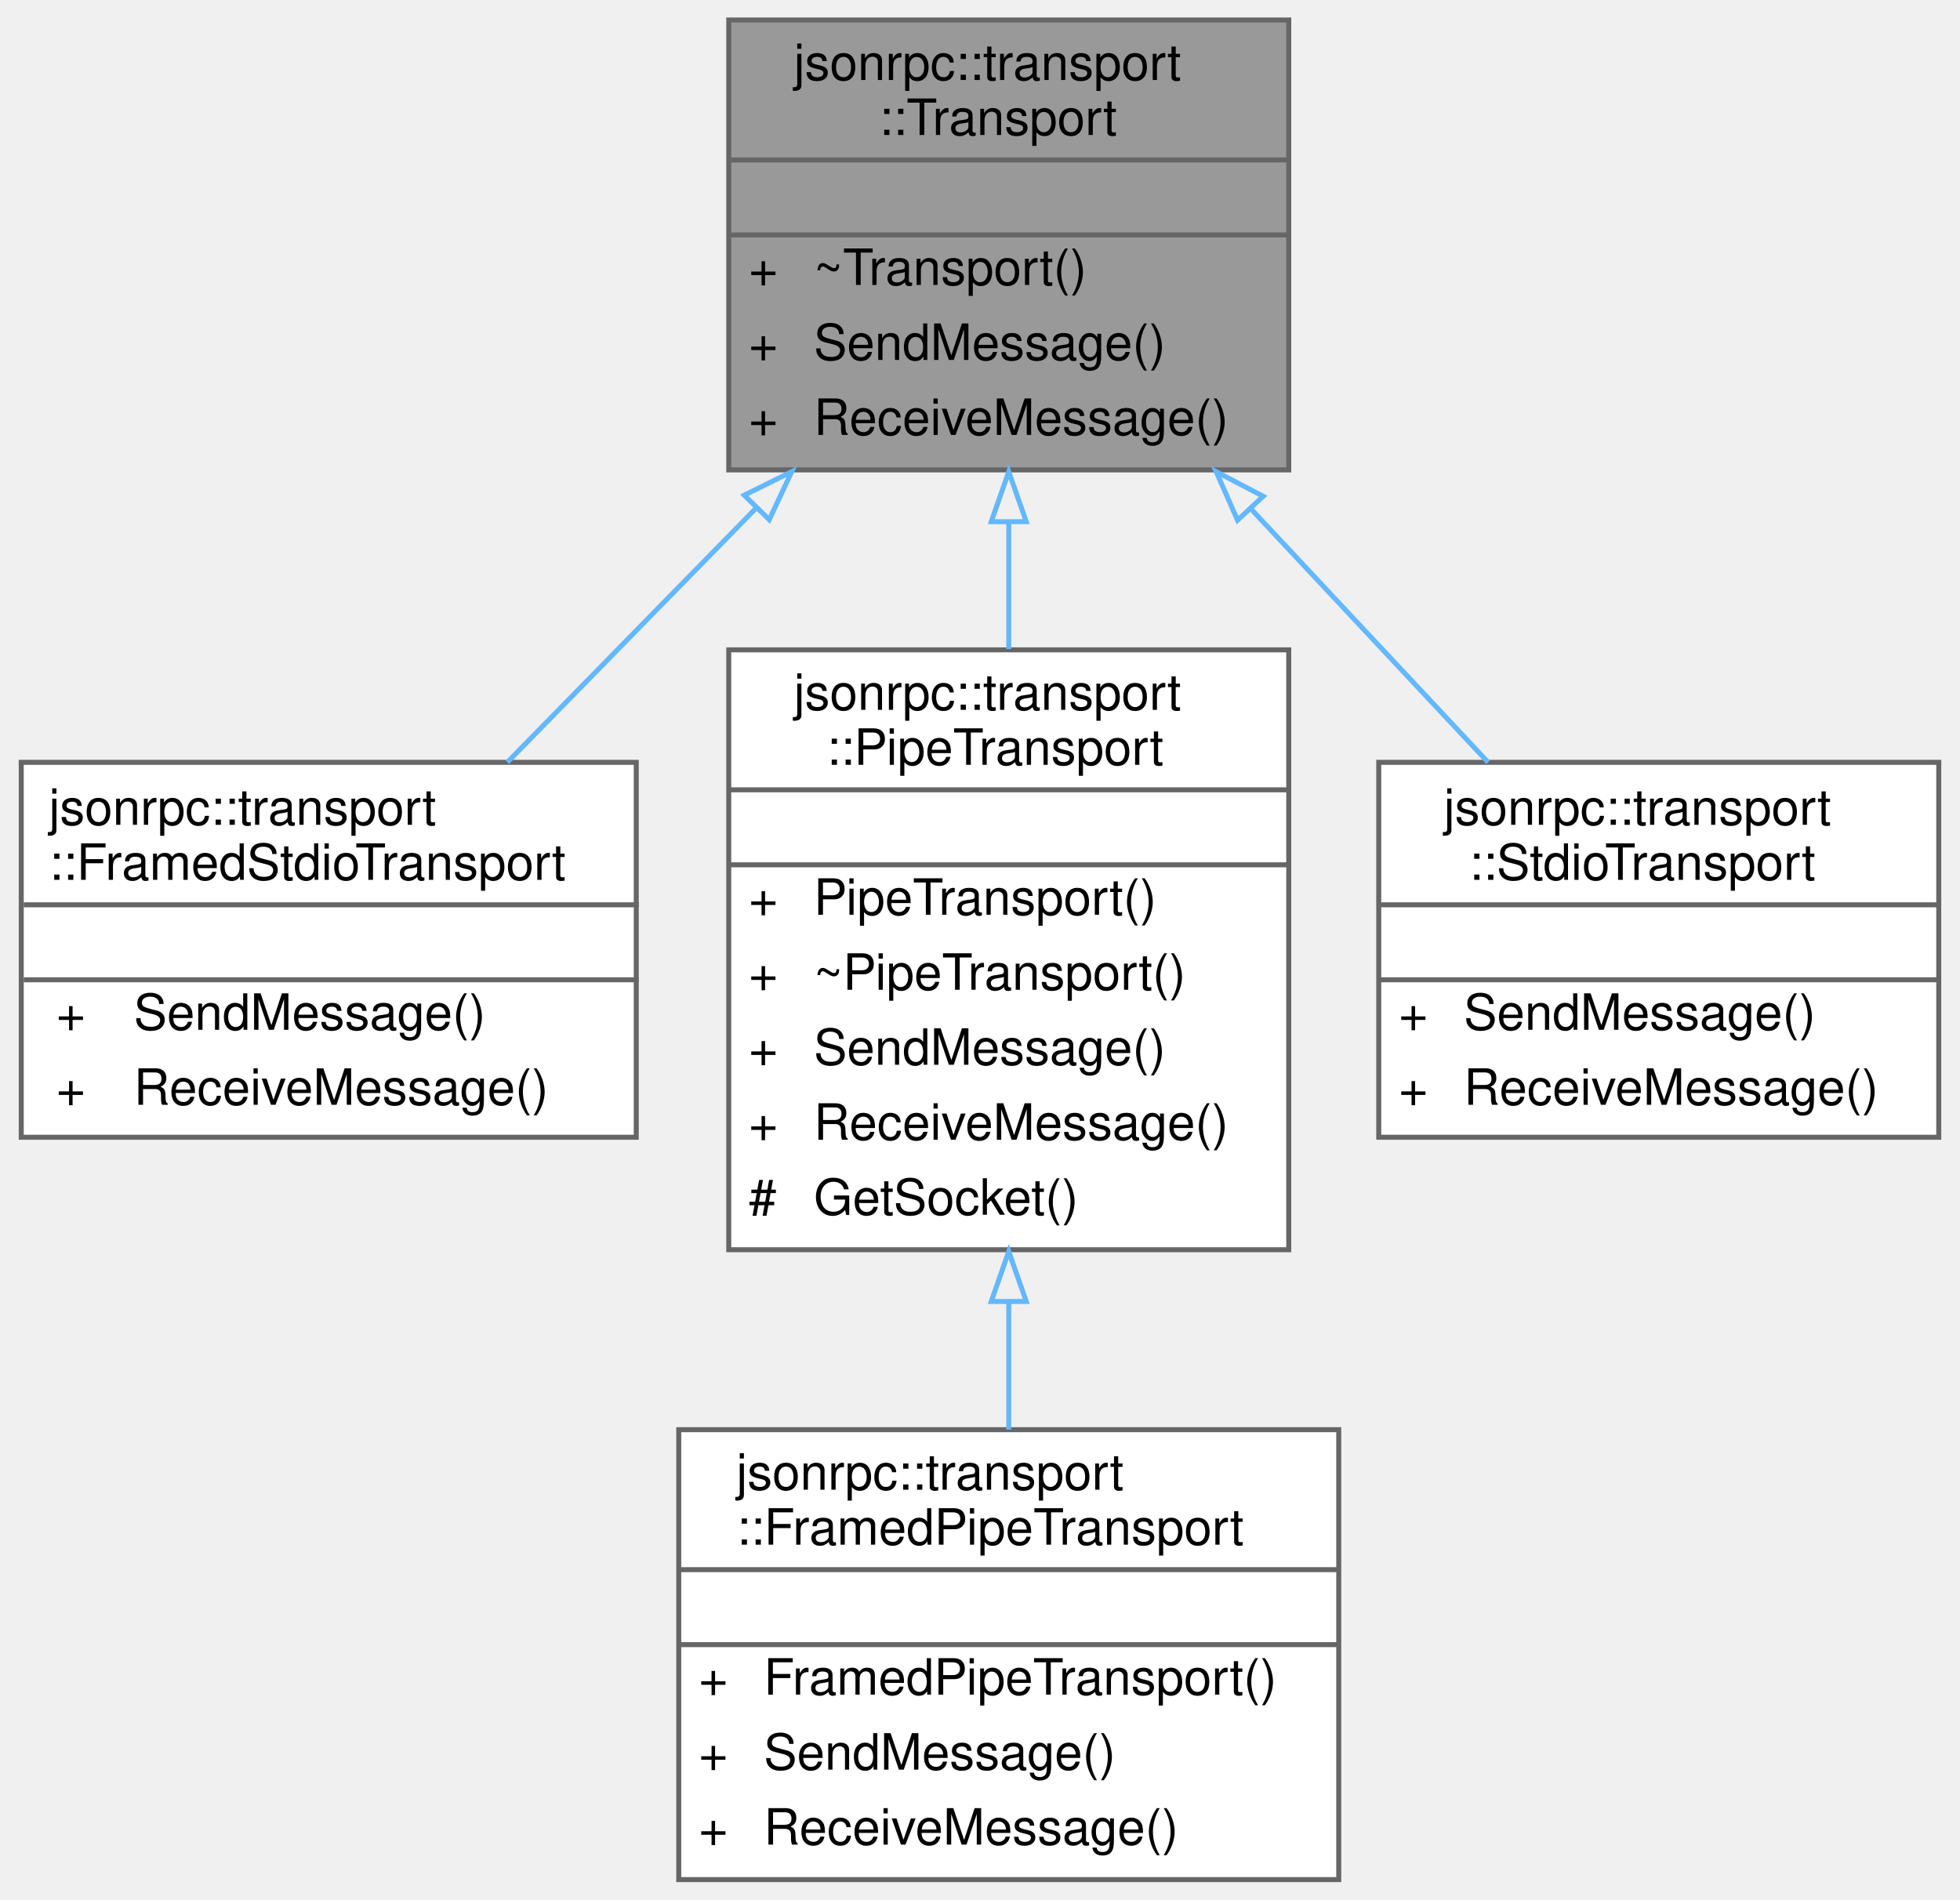
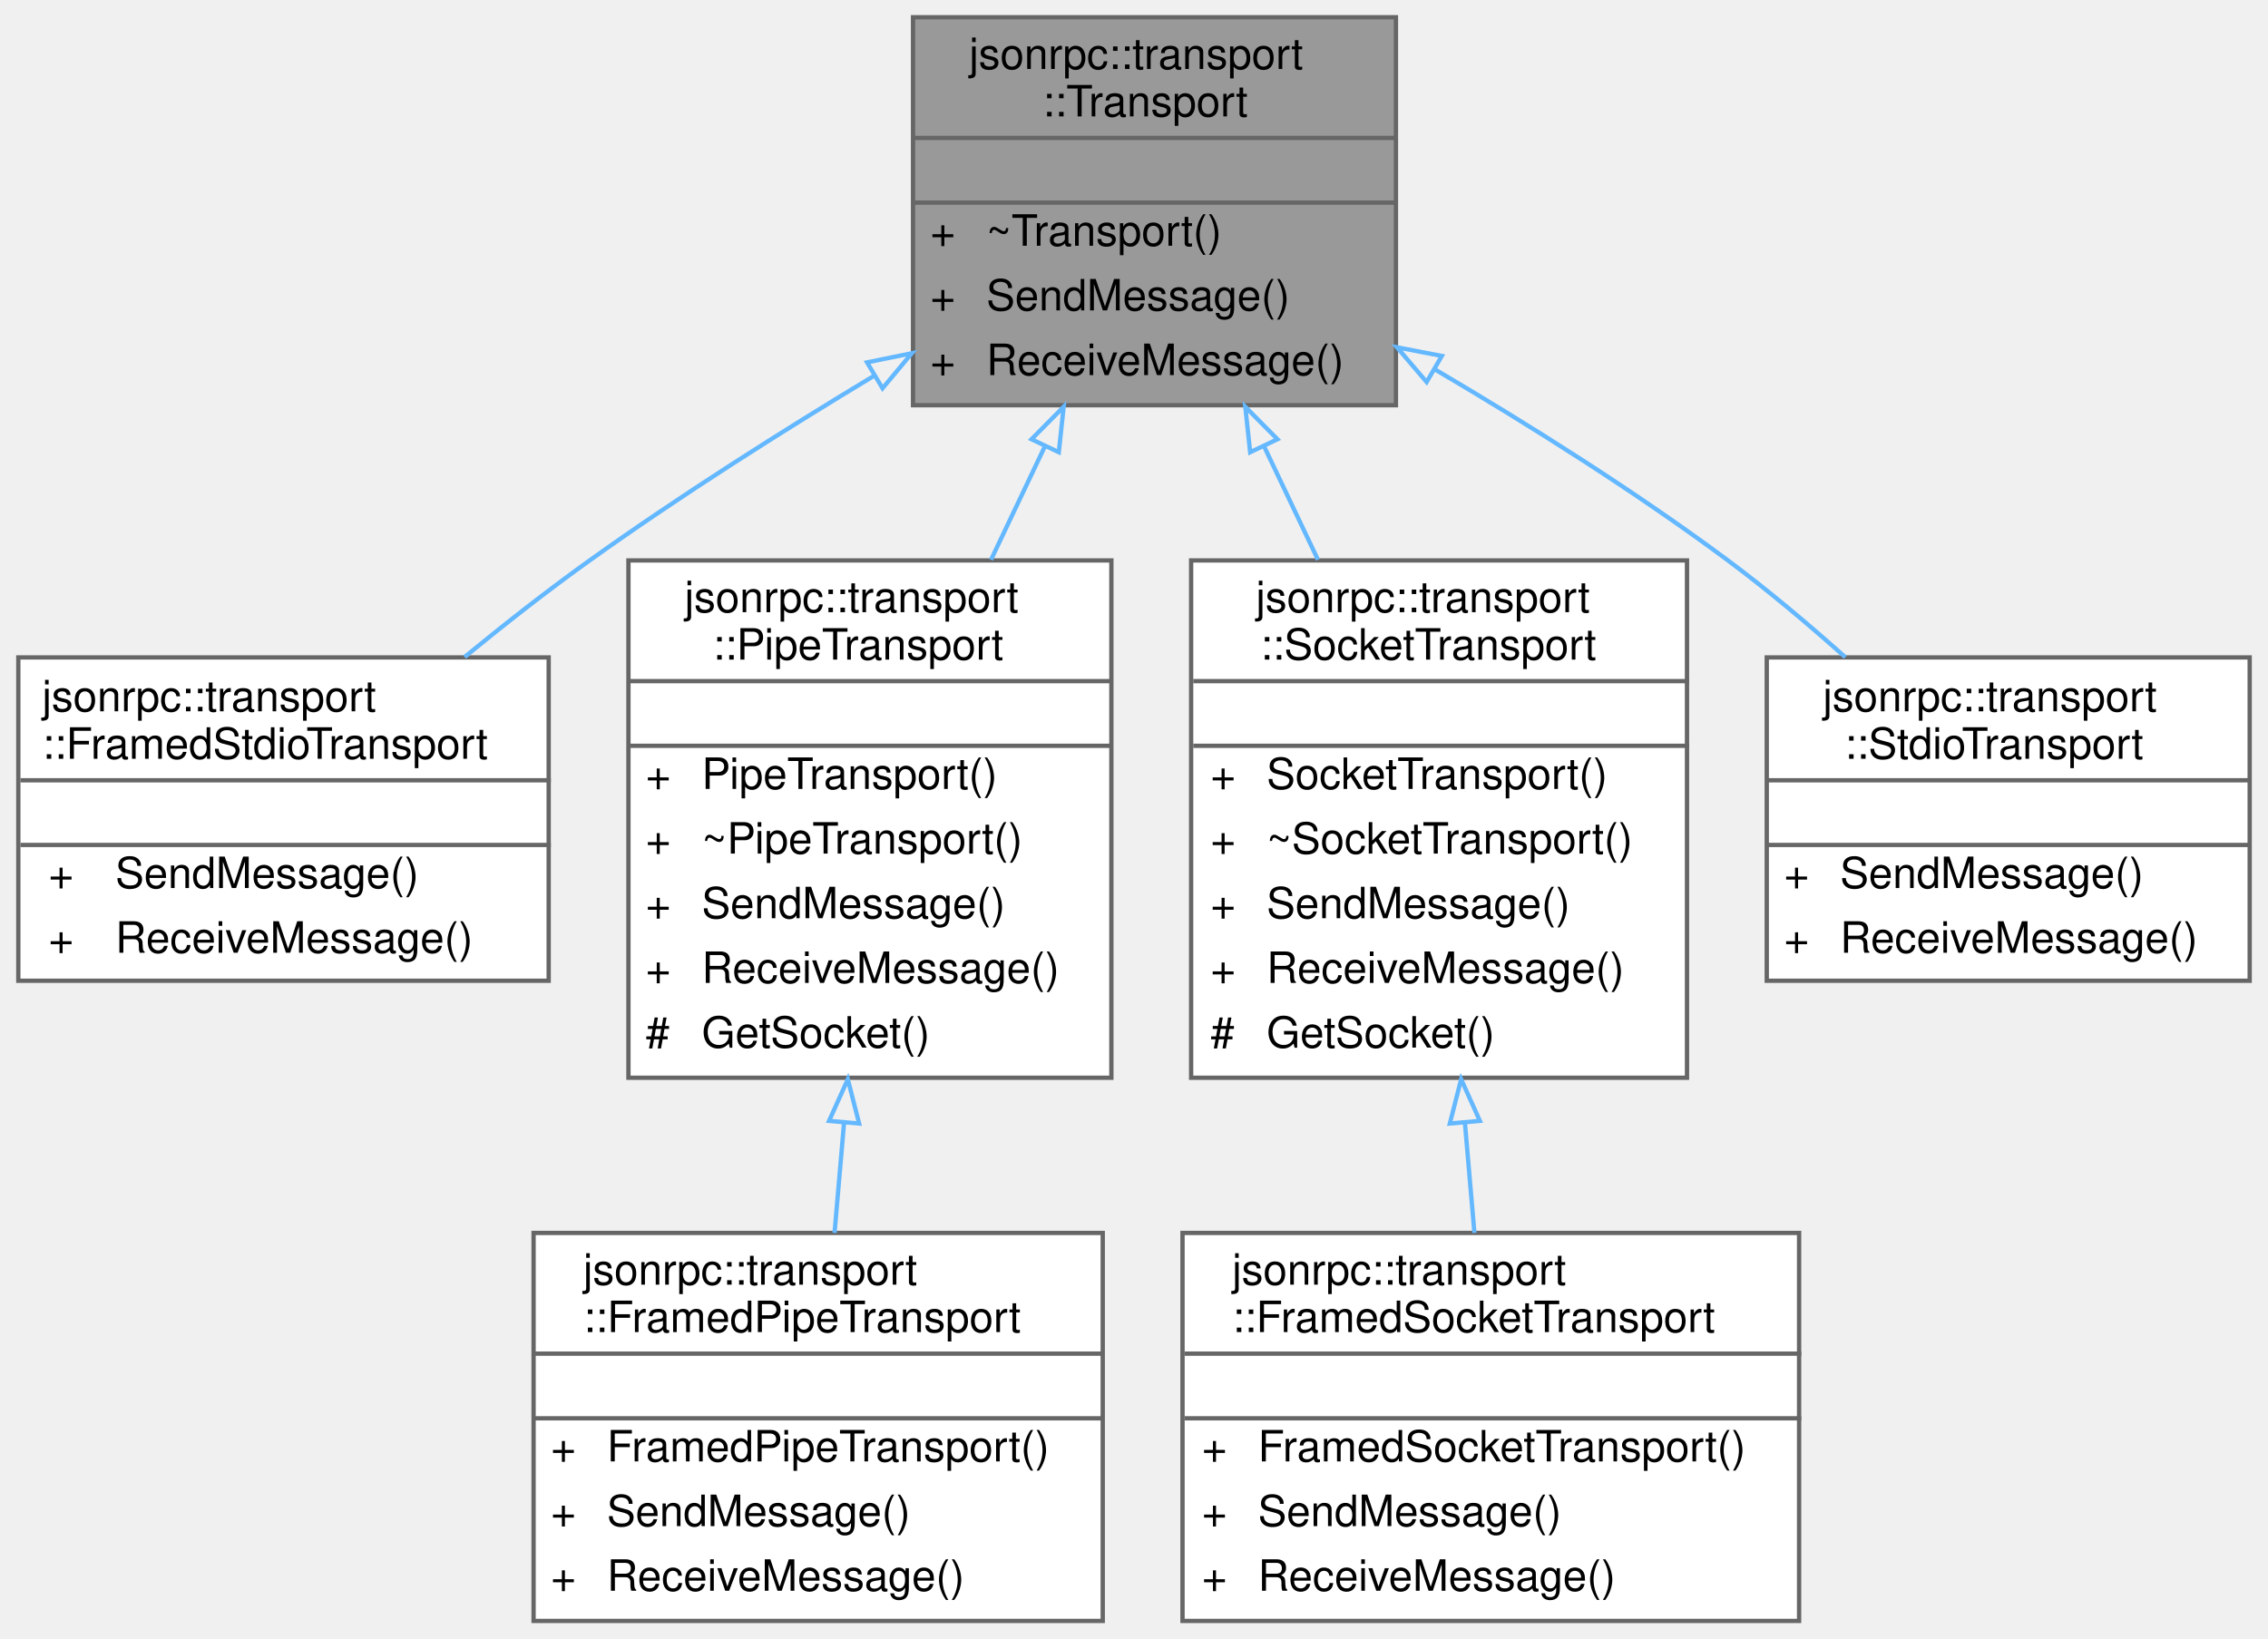
- <svg xmlns="http://www.w3.org/2000/svg" xmlns:xlink="http://www.w3.org/1999/xlink" width="392pt" height="380pt" viewBox="0.00 0.00 391.50 380.00">
+ <svg xmlns="http://www.w3.org/2000/svg" xmlns:xlink="http://www.w3.org/1999/xlink" width="526pt" height="380pt" viewBox="0.00 0.00 525.50 380.00">
  <g id="graph0" class="graph" transform="scale(1 1) rotate(0) translate(4 376)">
    <g id="Node000001" class="node">
      <g id="a_Node000001">
        <a xlink:title="Base class for JSON-RPC transport.">
-           <polygon fill="#999999" stroke="transparent" points="253.5,-372 141.5,-372 141.5,-282 253.5,-282 253.5,-372" />
-           <text text-anchor="start" x="154.5" y="-360" font-family="Helvetica,sans-Serif" font-size="10.00">jsonrpc::transport</text>
-           <text text-anchor="start" x="171.5" y="-349" font-family="Helvetica,sans-Serif" font-size="10.00">::Transport</text>
-           <text text-anchor="start" x="195.5" y="-334" font-family="Helvetica,sans-Serif" font-size="10.00"> </text>
-           <text text-anchor="start" x="145.5" y="-319" font-family="Helvetica,sans-Serif" font-size="10.00">+</text>
-           <text text-anchor="start" x="158.5" y="-319" font-family="Helvetica,sans-Serif" font-size="10.00">~Transport()</text>
-           <text text-anchor="start" x="145.5" y="-304" font-family="Helvetica,sans-Serif" font-size="10.00">+</text>
-           <text text-anchor="start" x="158.5" y="-304" font-family="Helvetica,sans-Serif" font-size="10.00">SendMessage()</text>
-           <text text-anchor="start" x="145.5" y="-289" font-family="Helvetica,sans-Serif" font-size="10.00">+</text>
-           <text text-anchor="start" x="158.5" y="-289" font-family="Helvetica,sans-Serif" font-size="10.00">ReceiveMessage()</text>
-           <polygon fill="#666666" stroke="#666666" points="141.5,-344 141.5,-344 253.5,-344 253.5,-344 141.5,-344" />
-           <polygon fill="#666666" stroke="#666666" points="141.5,-329 141.5,-329 253.5,-329 253.5,-329 141.5,-329" />
-           <polygon fill="none" stroke="#666666" points="141.5,-282 141.5,-372 253.5,-372 253.5,-282 141.5,-282" />
+           <polygon fill="#999999" stroke="transparent" points="319.5,-372 207.5,-372 207.5,-282 319.5,-282 319.5,-372" />
+           <text text-anchor="start" x="220.5" y="-360" font-family="Helvetica,sans-Serif" font-size="10.00">jsonrpc::transport</text>
+           <text text-anchor="start" x="237.5" y="-349" font-family="Helvetica,sans-Serif" font-size="10.00">::Transport</text>
+           <text text-anchor="start" x="261.5" y="-334" font-family="Helvetica,sans-Serif" font-size="10.00"> </text>
+           <text text-anchor="start" x="211.5" y="-319" font-family="Helvetica,sans-Serif" font-size="10.00">+</text>
+           <text text-anchor="start" x="224.5" y="-319" font-family="Helvetica,sans-Serif" font-size="10.00">~Transport()</text>
+           <text text-anchor="start" x="211.5" y="-304" font-family="Helvetica,sans-Serif" font-size="10.00">+</text>
+           <text text-anchor="start" x="224.5" y="-304" font-family="Helvetica,sans-Serif" font-size="10.00">SendMessage()</text>
+           <text text-anchor="start" x="211.5" y="-289" font-family="Helvetica,sans-Serif" font-size="10.00">+</text>
+           <text text-anchor="start" x="224.5" y="-289" font-family="Helvetica,sans-Serif" font-size="10.00">ReceiveMessage()</text>
+           <polygon fill="#666666" stroke="#666666" points="207.5,-344 207.5,-344 319.5,-344 319.5,-344 207.5,-344" />
+           <polygon fill="#666666" stroke="#666666" points="207.5,-329 207.5,-329 319.5,-329 319.5,-329 207.5,-329" />
+           <polygon fill="none" stroke="#666666" points="207.5,-282 207.5,-372 319.5,-372 319.5,-282 207.5,-282" />
        </a>
      </g>
    </g>
    <g id="Node000002" class="node">
      <g id="a_Node000002">
        <a xlink:href="classjsonrpc_1_1transport_1_1FramedStdioTransport.html" target="_top" xlink:title="Transport layer using framed messaging over standard I/O for JSON-RPC communication.">
          <polygon fill="white" stroke="transparent" points="123,-223.5 0,-223.5 0,-148.5 123,-148.5 123,-223.5" />
          <text text-anchor="start" x="5.5" y="-211" font-family="Helvetica,sans-Serif" font-size="10.00">jsonrpc::transport</text>
          <text text-anchor="start" x="5.5" y="-200" font-family="Helvetica,sans-Serif" font-size="10.00">::FramedStdioTransport</text>
          <text text-anchor="start" x="60" y="-185" font-family="Helvetica,sans-Serif" font-size="10.00"> </text>
          <text text-anchor="start" x="7" y="-170" font-family="Helvetica,sans-Serif" font-size="10.00">+</text>
          <text text-anchor="start" x="22.5" y="-170" font-family="Helvetica,sans-Serif" font-size="10.00">SendMessage()</text>
          <text text-anchor="start" x="7" y="-155" font-family="Helvetica,sans-Serif" font-size="10.00">+</text>
          <text text-anchor="start" x="22.5" y="-155" font-family="Helvetica,sans-Serif" font-size="10.00">ReceiveMessage()</text>
          <polygon fill="#666666" stroke="#666666" points="0.5,-195 0.5,-195 123.5,-195 123.5,-195 0.5,-195" />
          <polygon fill="#666666" stroke="#666666" points="0.5,-180 0.5,-180 123.5,-180 123.5,-180 0.5,-180" />
          <polygon fill="none" stroke="#666666" points="0,-148.5 0,-223.5 123,-223.5 123,-148.5 0,-148.5" />
        </a>
      </g>
    </g>
    <g id="edge1_Node000001_Node000002" class="edge">
      <g id="a_edge1_Node000001_Node000002">
        <a xlink:title=" ">
-           <path fill="none" stroke="#63b8ff" d="M147.1,-274.49C130.53,-257.55 112.46,-239.09 97.22,-223.51" />
-           <polygon fill="none" stroke="#63b8ff" points="144.6,-276.94 154.09,-281.64 149.6,-272.04 144.6,-276.94" />
+           <path fill="none" stroke="#63b8ff" d="M198.5,-288.85C177.05,-275.93 153.36,-260.92 132.5,-246 122.85,-239.1 112.85,-231.26 103.5,-223.6" />
+           <polygon fill="none" stroke="#63b8ff" points="196.84,-291.94 207.22,-294.06 200.43,-285.93 196.84,-291.94" />
        </a>
      </g>
    </g>
    <g id="Node000003" class="node">
      <g id="a_Node000003">
        <a xlink:href="classjsonrpc_1_1transport_1_1PipeTransport.html" target="_top" xlink:title="Transport implementation using Unix domain sockets.">
          <polygon fill="white" stroke="transparent" points="253.5,-246 141.5,-246 141.5,-126 253.5,-126 253.5,-246" />
          <text text-anchor="start" x="154.5" y="-234" font-family="Helvetica,sans-Serif" font-size="10.00">jsonrpc::transport</text>
          <text text-anchor="start" x="161" y="-223" font-family="Helvetica,sans-Serif" font-size="10.00">::PipeTransport</text>
          <text text-anchor="start" x="195.5" y="-208" font-family="Helvetica,sans-Serif" font-size="10.00"> </text>
          <text text-anchor="start" x="145.5" y="-193" font-family="Helvetica,sans-Serif" font-size="10.00">+</text>
          <text text-anchor="start" x="158.5" y="-193" font-family="Helvetica,sans-Serif" font-size="10.00">PipeTransport()</text>
          <text text-anchor="start" x="145.5" y="-178" font-family="Helvetica,sans-Serif" font-size="10.00">+</text>
          <text text-anchor="start" x="158.5" y="-178" font-family="Helvetica,sans-Serif" font-size="10.00">~PipeTransport()</text>
          <text text-anchor="start" x="145.5" y="-163" font-family="Helvetica,sans-Serif" font-size="10.00">+</text>
          <text text-anchor="start" x="158.5" y="-163" font-family="Helvetica,sans-Serif" font-size="10.00">SendMessage()</text>
          <text text-anchor="start" x="145.5" y="-148" font-family="Helvetica,sans-Serif" font-size="10.00">+</text>
          <text text-anchor="start" x="158.5" y="-148" font-family="Helvetica,sans-Serif" font-size="10.00">ReceiveMessage()</text>
          <text text-anchor="start" x="145.5" y="-133" font-family="Helvetica,sans-Serif" font-size="10.00">#</text>
          <text text-anchor="start" x="158.5" y="-133" font-family="Helvetica,sans-Serif" font-size="10.00">GetSocket()</text>
          <polygon fill="#666666" stroke="#666666" points="141.5,-218 141.5,-218 253.5,-218 253.5,-218 141.5,-218" />
          <polygon fill="#666666" stroke="#666666" points="141.5,-203 141.5,-203 253.5,-203 253.5,-203 141.5,-203" />
          <polygon fill="none" stroke="#666666" points="141.5,-126 141.5,-246 253.5,-246 253.5,-126 141.5,-126" />
        </a>
      </g>
    </g>
    <g id="edge2_Node000001_Node000003" class="edge">
      <g id="a_edge2_Node000001_Node000003">
        <a xlink:title=" ">
-           <path fill="none" stroke="#63b8ff" d="M197.5,-271.63C197.5,-263.28 197.5,-254.61 197.5,-246.16" />
-           <polygon fill="none" stroke="#63b8ff" points="194,-271.64 197.5,-281.64 201,-271.64 194,-271.64" />
+           <path fill="none" stroke="#63b8ff" d="M238.08,-272.46C233.99,-263.85 229.74,-254.89 225.59,-246.16" />
+           <polygon fill="none" stroke="#63b8ff" points="234.98,-274.11 242.44,-281.64 241.31,-271.1 234.98,-274.11" />
        </a>
      </g>
    </g>
    <g id="Node000005" class="node">
      <g id="a_Node000005">
-         <a xlink:href="classjsonrpc_1_1transport_1_1StdioTransport.html" target="_top" xlink:title="Transport layer using standard I/O for JSON-RPC communication.">
-           <polygon fill="white" stroke="transparent" points="383.5,-223.5 271.5,-223.5 271.5,-148.5 383.5,-148.5 383.5,-223.5" />
-           <text text-anchor="start" x="284.5" y="-211" font-family="Helvetica,sans-Serif" font-size="10.00">jsonrpc::transport</text>
-           <text text-anchor="start" x="289.5" y="-200" font-family="Helvetica,sans-Serif" font-size="10.00">::StdioTransport</text>
-           <text text-anchor="start" x="325.5" y="-185" font-family="Helvetica,sans-Serif" font-size="10.00"> </text>
-           <text text-anchor="start" x="275.5" y="-170" font-family="Helvetica,sans-Serif" font-size="10.00">+</text>
-           <text text-anchor="start" x="288.5" y="-170" font-family="Helvetica,sans-Serif" font-size="10.00">SendMessage()</text>
-           <text text-anchor="start" x="275.5" y="-155" font-family="Helvetica,sans-Serif" font-size="10.00">+</text>
-           <text text-anchor="start" x="288.5" y="-155" font-family="Helvetica,sans-Serif" font-size="10.00">ReceiveMessage()</text>
-           <polygon fill="#666666" stroke="#666666" points="271.5,-195 271.5,-195 383.5,-195 383.5,-195 271.5,-195" />
-           <polygon fill="#666666" stroke="#666666" points="271.5,-180 271.5,-180 383.5,-180 383.5,-180 271.5,-180" />
-           <polygon fill="none" stroke="#666666" points="271.5,-148.5 271.5,-223.5 383.5,-223.5 383.5,-148.5 271.5,-148.5" />
+         <a xlink:href="classjsonrpc_1_1transport_1_1SocketTransport.html" target="_top" xlink:title="Transport implementation using TCP/IP sockets.">
+           <polygon fill="white" stroke="transparent" points="387,-246 272,-246 272,-126 387,-126 387,-246" />
+           <text text-anchor="start" x="287" y="-234" font-family="Helvetica,sans-Serif" font-size="10.00">jsonrpc::transport</text>
+           <text text-anchor="start" x="288" y="-223" font-family="Helvetica,sans-Serif" font-size="10.00">::SocketTransport</text>
+           <text text-anchor="start" x="328" y="-208" font-family="Helvetica,sans-Serif" font-size="10.00"> </text>
+           <text text-anchor="start" x="276.5" y="-193" font-family="Helvetica,sans-Serif" font-size="10.00">+</text>
+           <text text-anchor="start" x="289.5" y="-193" font-family="Helvetica,sans-Serif" font-size="10.00">SocketTransport()</text>
+           <text text-anchor="start" x="276.5" y="-178" font-family="Helvetica,sans-Serif" font-size="10.00">+</text>
+           <text text-anchor="start" x="289.5" y="-178" font-family="Helvetica,sans-Serif" font-size="10.00">~SocketTransport()</text>
+           <text text-anchor="start" x="276.5" y="-163" font-family="Helvetica,sans-Serif" font-size="10.00">+</text>
+           <text text-anchor="start" x="289.5" y="-163" font-family="Helvetica,sans-Serif" font-size="10.00">SendMessage()</text>
+           <text text-anchor="start" x="276.5" y="-148" font-family="Helvetica,sans-Serif" font-size="10.00">+</text>
+           <text text-anchor="start" x="289.5" y="-148" font-family="Helvetica,sans-Serif" font-size="10.00">ReceiveMessage()</text>
+           <text text-anchor="start" x="276.5" y="-133" font-family="Helvetica,sans-Serif" font-size="10.00">#</text>
+           <text text-anchor="start" x="289.5" y="-133" font-family="Helvetica,sans-Serif" font-size="10.00">GetSocket()</text>
+           <polygon fill="#666666" stroke="#666666" points="272.5,-218 272.5,-218 387.5,-218 387.5,-218 272.5,-218" />
+           <polygon fill="#666666" stroke="#666666" points="272.5,-203 272.5,-203 387.5,-203 387.5,-203 272.5,-203" />
+           <polygon fill="none" stroke="#666666" points="272,-126 272,-246 387,-246 387,-126 272,-126" />
        </a>
      </g>
    </g>
    <g id="edge4_Node000001_Node000005" class="edge">
      <g id="a_edge4_Node000001_Node000005">
        <a xlink:title=" ">
-           <path fill="none" stroke="#63b8ff" d="M246.1,-274.03C261.82,-257.22 278.91,-238.95 293.36,-223.51" />
-           <polygon fill="none" stroke="#63b8ff" points="243.26,-271.94 238.99,-281.64 248.38,-276.72 243.26,-271.94" />
+           <path fill="none" stroke="#63b8ff" d="M288.92,-272.46C293.01,-263.85 297.26,-254.89 301.41,-246.16" />
+           <polygon fill="none" stroke="#63b8ff" points="285.69,-271.1 284.56,-281.64 292.02,-274.11 285.69,-271.1" />
+         </a>
+       </g>
+     </g>
+     <g id="Node000007" class="node">
+       <g id="a_Node000007">
+         <a xlink:href="classjsonrpc_1_1transport_1_1StdioTransport.html" target="_top" xlink:title="Transport layer using standard I/O for JSON-RPC communication.">
+           <polygon fill="white" stroke="transparent" points="517.5,-223.5 405.5,-223.5 405.5,-148.5 517.5,-148.5 517.5,-223.5" />
+           <text text-anchor="start" x="418.5" y="-211" font-family="Helvetica,sans-Serif" font-size="10.00">jsonrpc::transport</text>
+           <text text-anchor="start" x="423.5" y="-200" font-family="Helvetica,sans-Serif" font-size="10.00">::StdioTransport</text>
+           <text text-anchor="start" x="459.5" y="-185" font-family="Helvetica,sans-Serif" font-size="10.00"> </text>
+           <text text-anchor="start" x="409.5" y="-170" font-family="Helvetica,sans-Serif" font-size="10.00">+</text>
+           <text text-anchor="start" x="422.5" y="-170" font-family="Helvetica,sans-Serif" font-size="10.00">SendMessage()</text>
+           <text text-anchor="start" x="409.5" y="-155" font-family="Helvetica,sans-Serif" font-size="10.00">+</text>
+           <text text-anchor="start" x="422.5" y="-155" font-family="Helvetica,sans-Serif" font-size="10.00">ReceiveMessage()</text>
+           <polygon fill="#666666" stroke="#666666" points="405.5,-195 405.5,-195 517.5,-195 517.5,-195 405.5,-195" />
+           <polygon fill="#666666" stroke="#666666" points="405.5,-180 405.5,-180 517.5,-180 517.5,-180 405.5,-180" />
+           <polygon fill="none" stroke="#666666" points="405.5,-148.5 405.5,-223.5 517.5,-223.5 517.5,-148.5 405.5,-148.5" />
+         </a>
+       </g>
+     </g>
+     <g id="edge6_Node000001_Node000007" class="edge">
+       <g id="a_edge6_Node000001_Node000007">
+         <a xlink:title=" ">
+           <path fill="none" stroke="#63b8ff" d="M328.44,-290.37C350.63,-277.31 375.21,-261.82 396.5,-246 405.67,-239.18 415.05,-231.29 423.72,-223.55" />
+           <polygon fill="none" stroke="#63b8ff" points="326.62,-287.38 319.74,-295.44 330.14,-293.43 326.62,-287.38" />
        </a>
      </g>
    </g>
    <g id="Node000004" class="node">
      <g id="a_Node000004">
        <a xlink:href="classjsonrpc_1_1transport_1_1FramedPipeTransport.html" target="_top" xlink:title="Transport layer using Asio Unix domain sockets for JSON-RPC communication with framing.">
-           <polygon fill="white" stroke="transparent" points="263.5,-90 131.5,-90 131.5,0 263.5,0 263.5,-90" />
-           <text text-anchor="start" x="143" y="-78" font-family="Helvetica,sans-Serif" font-size="10.00">jsonrpc::transport</text>
-           <text text-anchor="start" x="143" y="-67" font-family="Helvetica,sans-Serif" font-size="10.00">::FramedPipeTransport</text>
-           <text text-anchor="start" x="195.5" y="-52" font-family="Helvetica,sans-Serif" font-size="10.00"> </text>
-           <text text-anchor="start" x="135.5" y="-37" font-family="Helvetica,sans-Serif" font-size="10.00">+</text>
-           <text text-anchor="start" x="148.5" y="-37" font-family="Helvetica,sans-Serif" font-size="10.00">FramedPipeTransport()</text>
-           <text text-anchor="start" x="135.5" y="-22" font-family="Helvetica,sans-Serif" font-size="10.00">+</text>
-           <text text-anchor="start" x="148.5" y="-22" font-family="Helvetica,sans-Serif" font-size="10.00">SendMessage()</text>
-           <text text-anchor="start" x="135.5" y="-7" font-family="Helvetica,sans-Serif" font-size="10.00">+</text>
-           <text text-anchor="start" x="148.5" y="-7" font-family="Helvetica,sans-Serif" font-size="10.00">ReceiveMessage()</text>
-           <polygon fill="#666666" stroke="#666666" points="131.5,-62 131.5,-62 263.5,-62 263.5,-62 131.5,-62" />
-           <polygon fill="#666666" stroke="#666666" points="131.5,-47 131.5,-47 263.5,-47 263.5,-47 131.5,-47" />
-           <polygon fill="none" stroke="#666666" points="131.5,0 131.5,-90 263.5,-90 263.5,0 131.5,0" />
+           <polygon fill="white" stroke="transparent" points="251.5,-90 119.5,-90 119.5,0 251.5,0 251.5,-90" />
+           <text text-anchor="start" x="131" y="-78" font-family="Helvetica,sans-Serif" font-size="10.00">jsonrpc::transport</text>
+           <text text-anchor="start" x="131" y="-67" font-family="Helvetica,sans-Serif" font-size="10.00">::FramedPipeTransport</text>
+           <text text-anchor="start" x="183.5" y="-52" font-family="Helvetica,sans-Serif" font-size="10.00"> </text>
+           <text text-anchor="start" x="123.5" y="-37" font-family="Helvetica,sans-Serif" font-size="10.00">+</text>
+           <text text-anchor="start" x="136.5" y="-37" font-family="Helvetica,sans-Serif" font-size="10.00">FramedPipeTransport()</text>
+           <text text-anchor="start" x="123.5" y="-22" font-family="Helvetica,sans-Serif" font-size="10.00">+</text>
+           <text text-anchor="start" x="136.5" y="-22" font-family="Helvetica,sans-Serif" font-size="10.00">SendMessage()</text>
+           <text text-anchor="start" x="123.5" y="-7" font-family="Helvetica,sans-Serif" font-size="10.00">+</text>
+           <text text-anchor="start" x="136.5" y="-7" font-family="Helvetica,sans-Serif" font-size="10.00">ReceiveMessage()</text>
+           <polygon fill="#666666" stroke="#666666" points="119.5,-62 119.5,-62 251.5,-62 251.5,-62 119.5,-62" />
+           <polygon fill="#666666" stroke="#666666" points="119.5,-47 119.5,-47 251.5,-47 251.5,-47 119.5,-47" />
+           <polygon fill="none" stroke="#666666" points="119.5,0 119.5,-90 251.5,-90 251.5,0 119.5,0" />
        </a>
      </g>
    </g>
    <g id="edge3_Node000003_Node000004" class="edge">
      <g id="a_edge3_Node000003_Node000004">
        <a xlink:title=" ">
-           <path fill="none" stroke="#63b8ff" d="M197.5,-115.5C197.5,-106.82 197.5,-98.15 197.5,-90.01" />
-           <polygon fill="none" stroke="#63b8ff" points="194,-115.65 197.5,-125.65 201,-115.65 194,-115.65" />
+           <path fill="none" stroke="#63b8ff" d="M191.5,-115.5C190.75,-106.82 190,-98.15 189.3,-90.01" />
+           <polygon fill="none" stroke="#63b8ff" points="188.03,-115.99 192.38,-125.65 195,-115.38 188.03,-115.99" />
+         </a>
+       </g>
+     </g>
+     <g id="Node000006" class="node">
+       <g id="a_Node000006">
+         <a xlink:href="classjsonrpc_1_1transport_1_1FramedSocketTransport.html" target="_top" xlink:title="Transport layer using Asio sockets for JSON-RPC communication with framing.">
+           <polygon fill="white" stroke="transparent" points="413,-90 270,-90 270,0 413,0 413,-90" />
+           <text text-anchor="start" x="281.5" y="-78" font-family="Helvetica,sans-Serif" font-size="10.00">jsonrpc::transport</text>
+           <text text-anchor="start" x="281.5" y="-67" font-family="Helvetica,sans-Serif" font-size="10.00">::FramedSocketTransport</text>
+           <text text-anchor="start" x="340" y="-52" font-family="Helvetica,sans-Serif" font-size="10.00"> </text>
+           <text text-anchor="start" x="274.5" y="-37" font-family="Helvetica,sans-Serif" font-size="10.00">+</text>
+           <text text-anchor="start" x="287.5" y="-37" font-family="Helvetica,sans-Serif" font-size="10.00">FramedSocketTransport()</text>
+           <text text-anchor="start" x="274.5" y="-22" font-family="Helvetica,sans-Serif" font-size="10.00">+</text>
+           <text text-anchor="start" x="287.5" y="-22" font-family="Helvetica,sans-Serif" font-size="10.00">SendMessage()</text>
+           <text text-anchor="start" x="274.5" y="-7" font-family="Helvetica,sans-Serif" font-size="10.00">+</text>
+           <text text-anchor="start" x="287.5" y="-7" font-family="Helvetica,sans-Serif" font-size="10.00">ReceiveMessage()</text>
+           <polygon fill="#666666" stroke="#666666" points="270.5,-62 270.5,-62 413.5,-62 413.5,-62 270.5,-62" />
+           <polygon fill="#666666" stroke="#666666" points="270.5,-47 270.5,-47 413.5,-47 413.5,-47 270.5,-47" />
+           <polygon fill="none" stroke="#666666" points="270,0 270,-90 413,-90 413,0 270,0" />
+         </a>
+       </g>
+     </g>
+     <g id="edge5_Node000005_Node000006" class="edge">
+       <g id="a_edge5_Node000005_Node000006">
+         <a xlink:title=" ">
+           <path fill="none" stroke="#63b8ff" d="M335.5,-115.5C336.25,-106.82 337,-98.15 337.7,-90.01" />
+           <polygon fill="none" stroke="#63b8ff" points="332,-115.38 334.62,-125.65 338.97,-115.99 332,-115.38" />
        </a>
      </g>
    </g>
  </g>
</svg>
